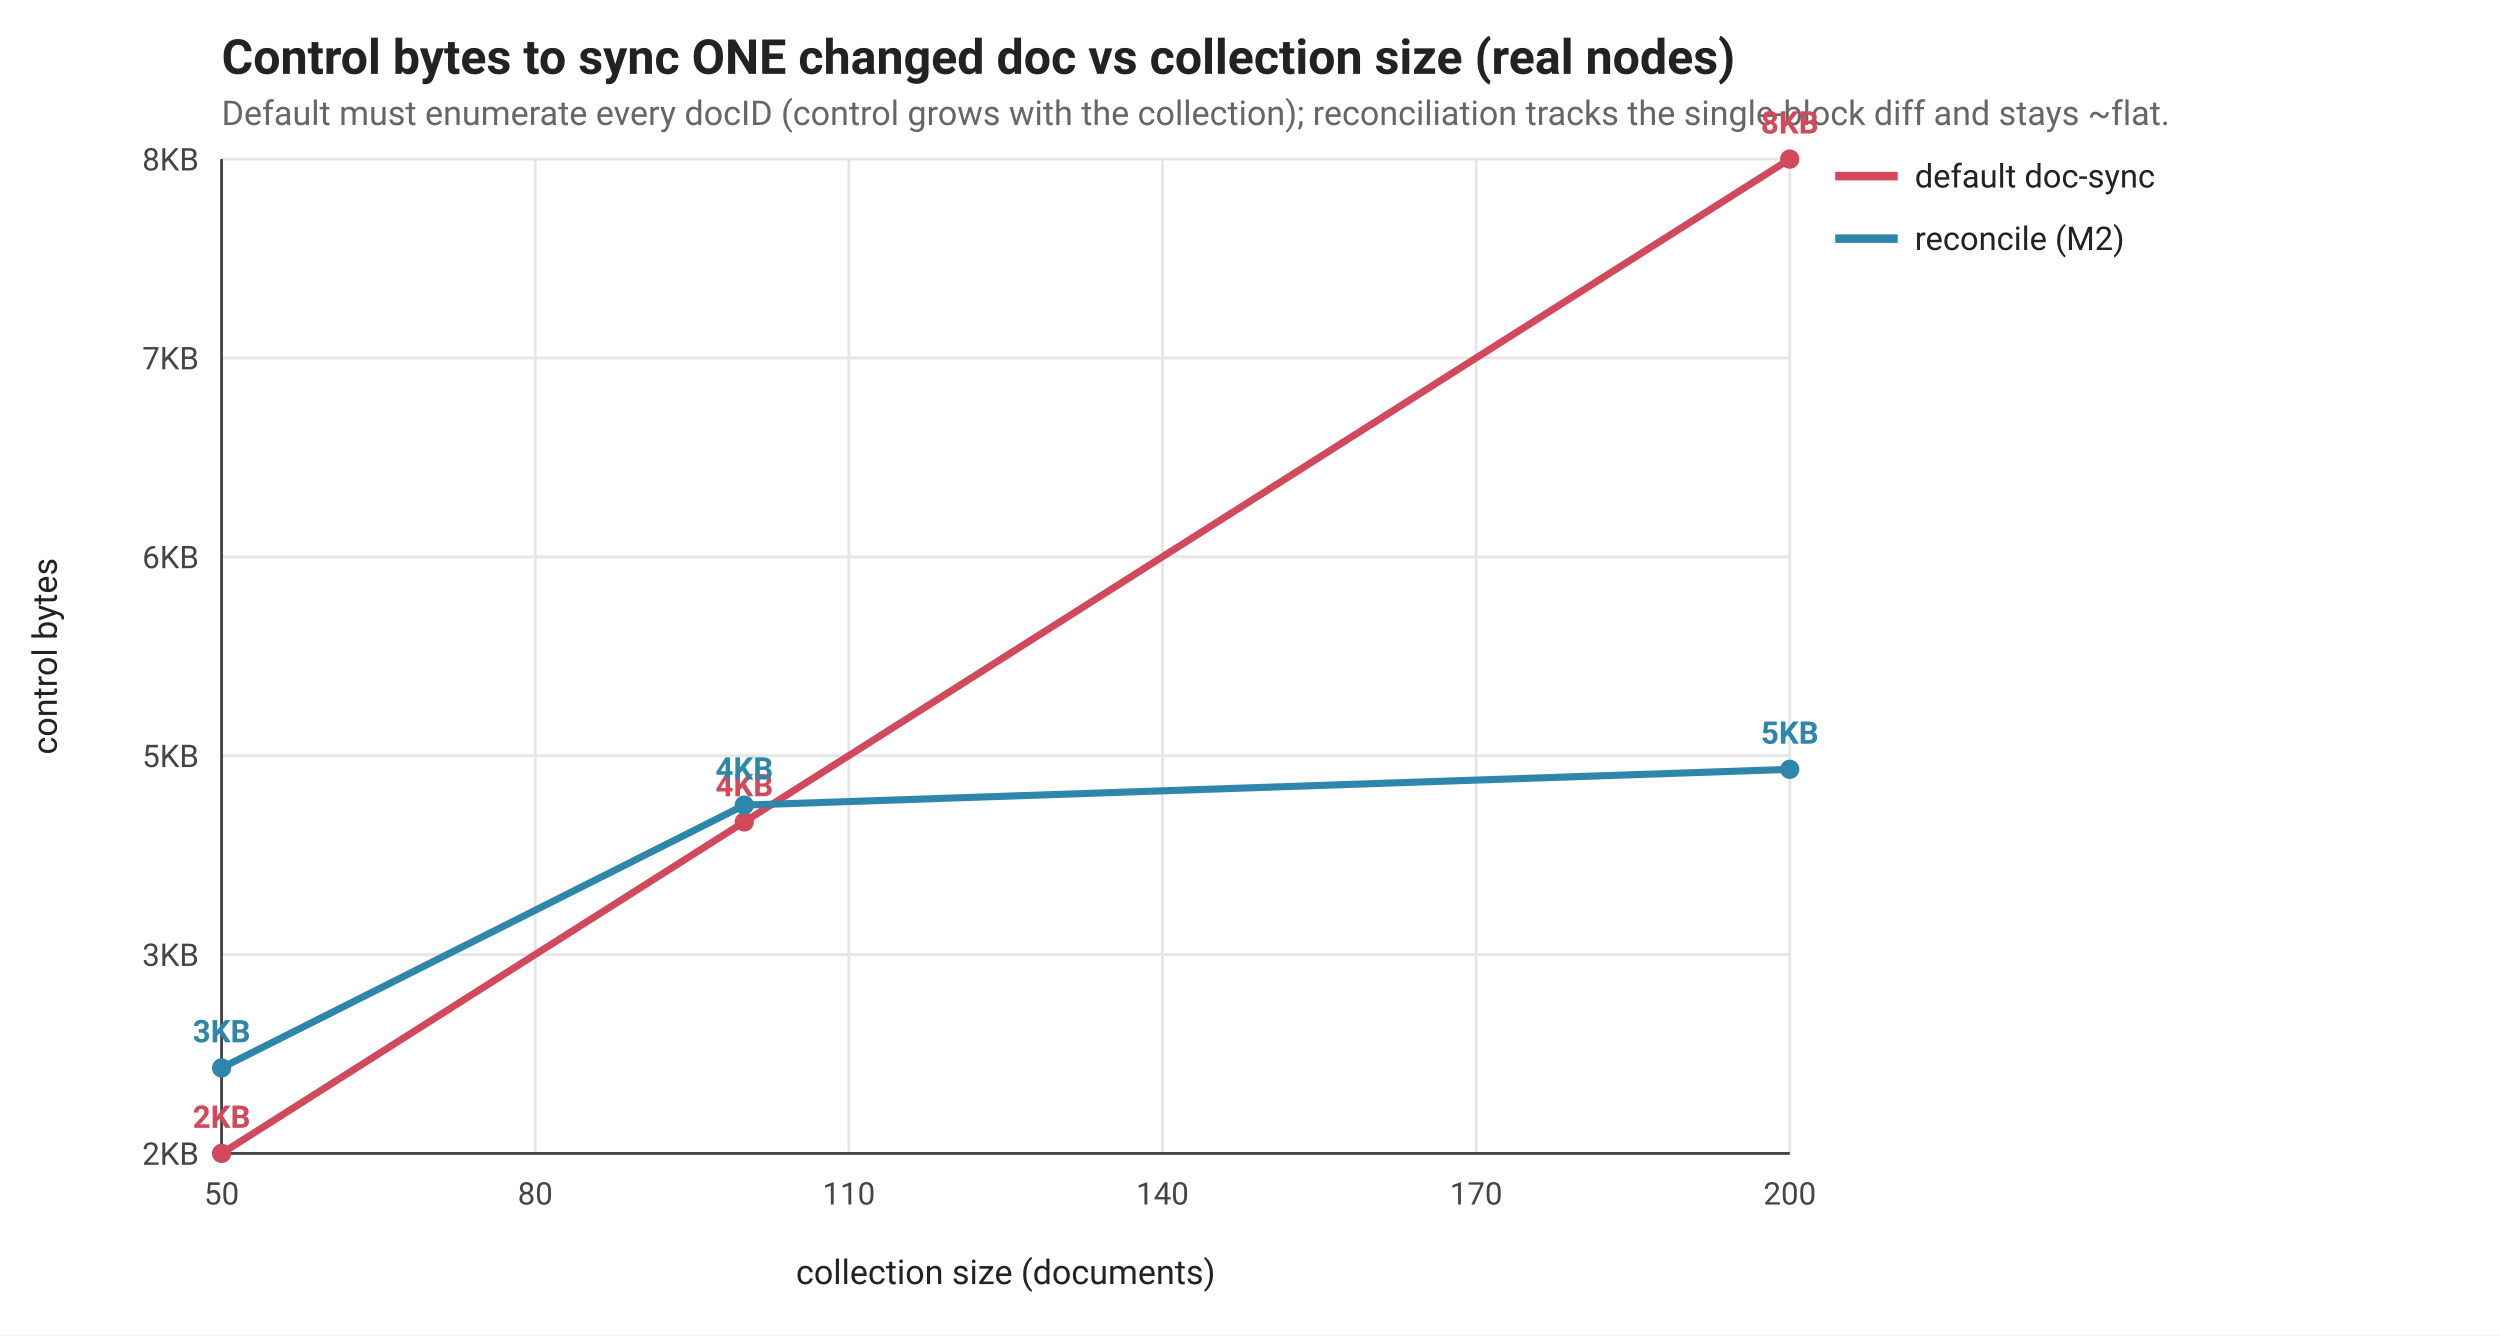
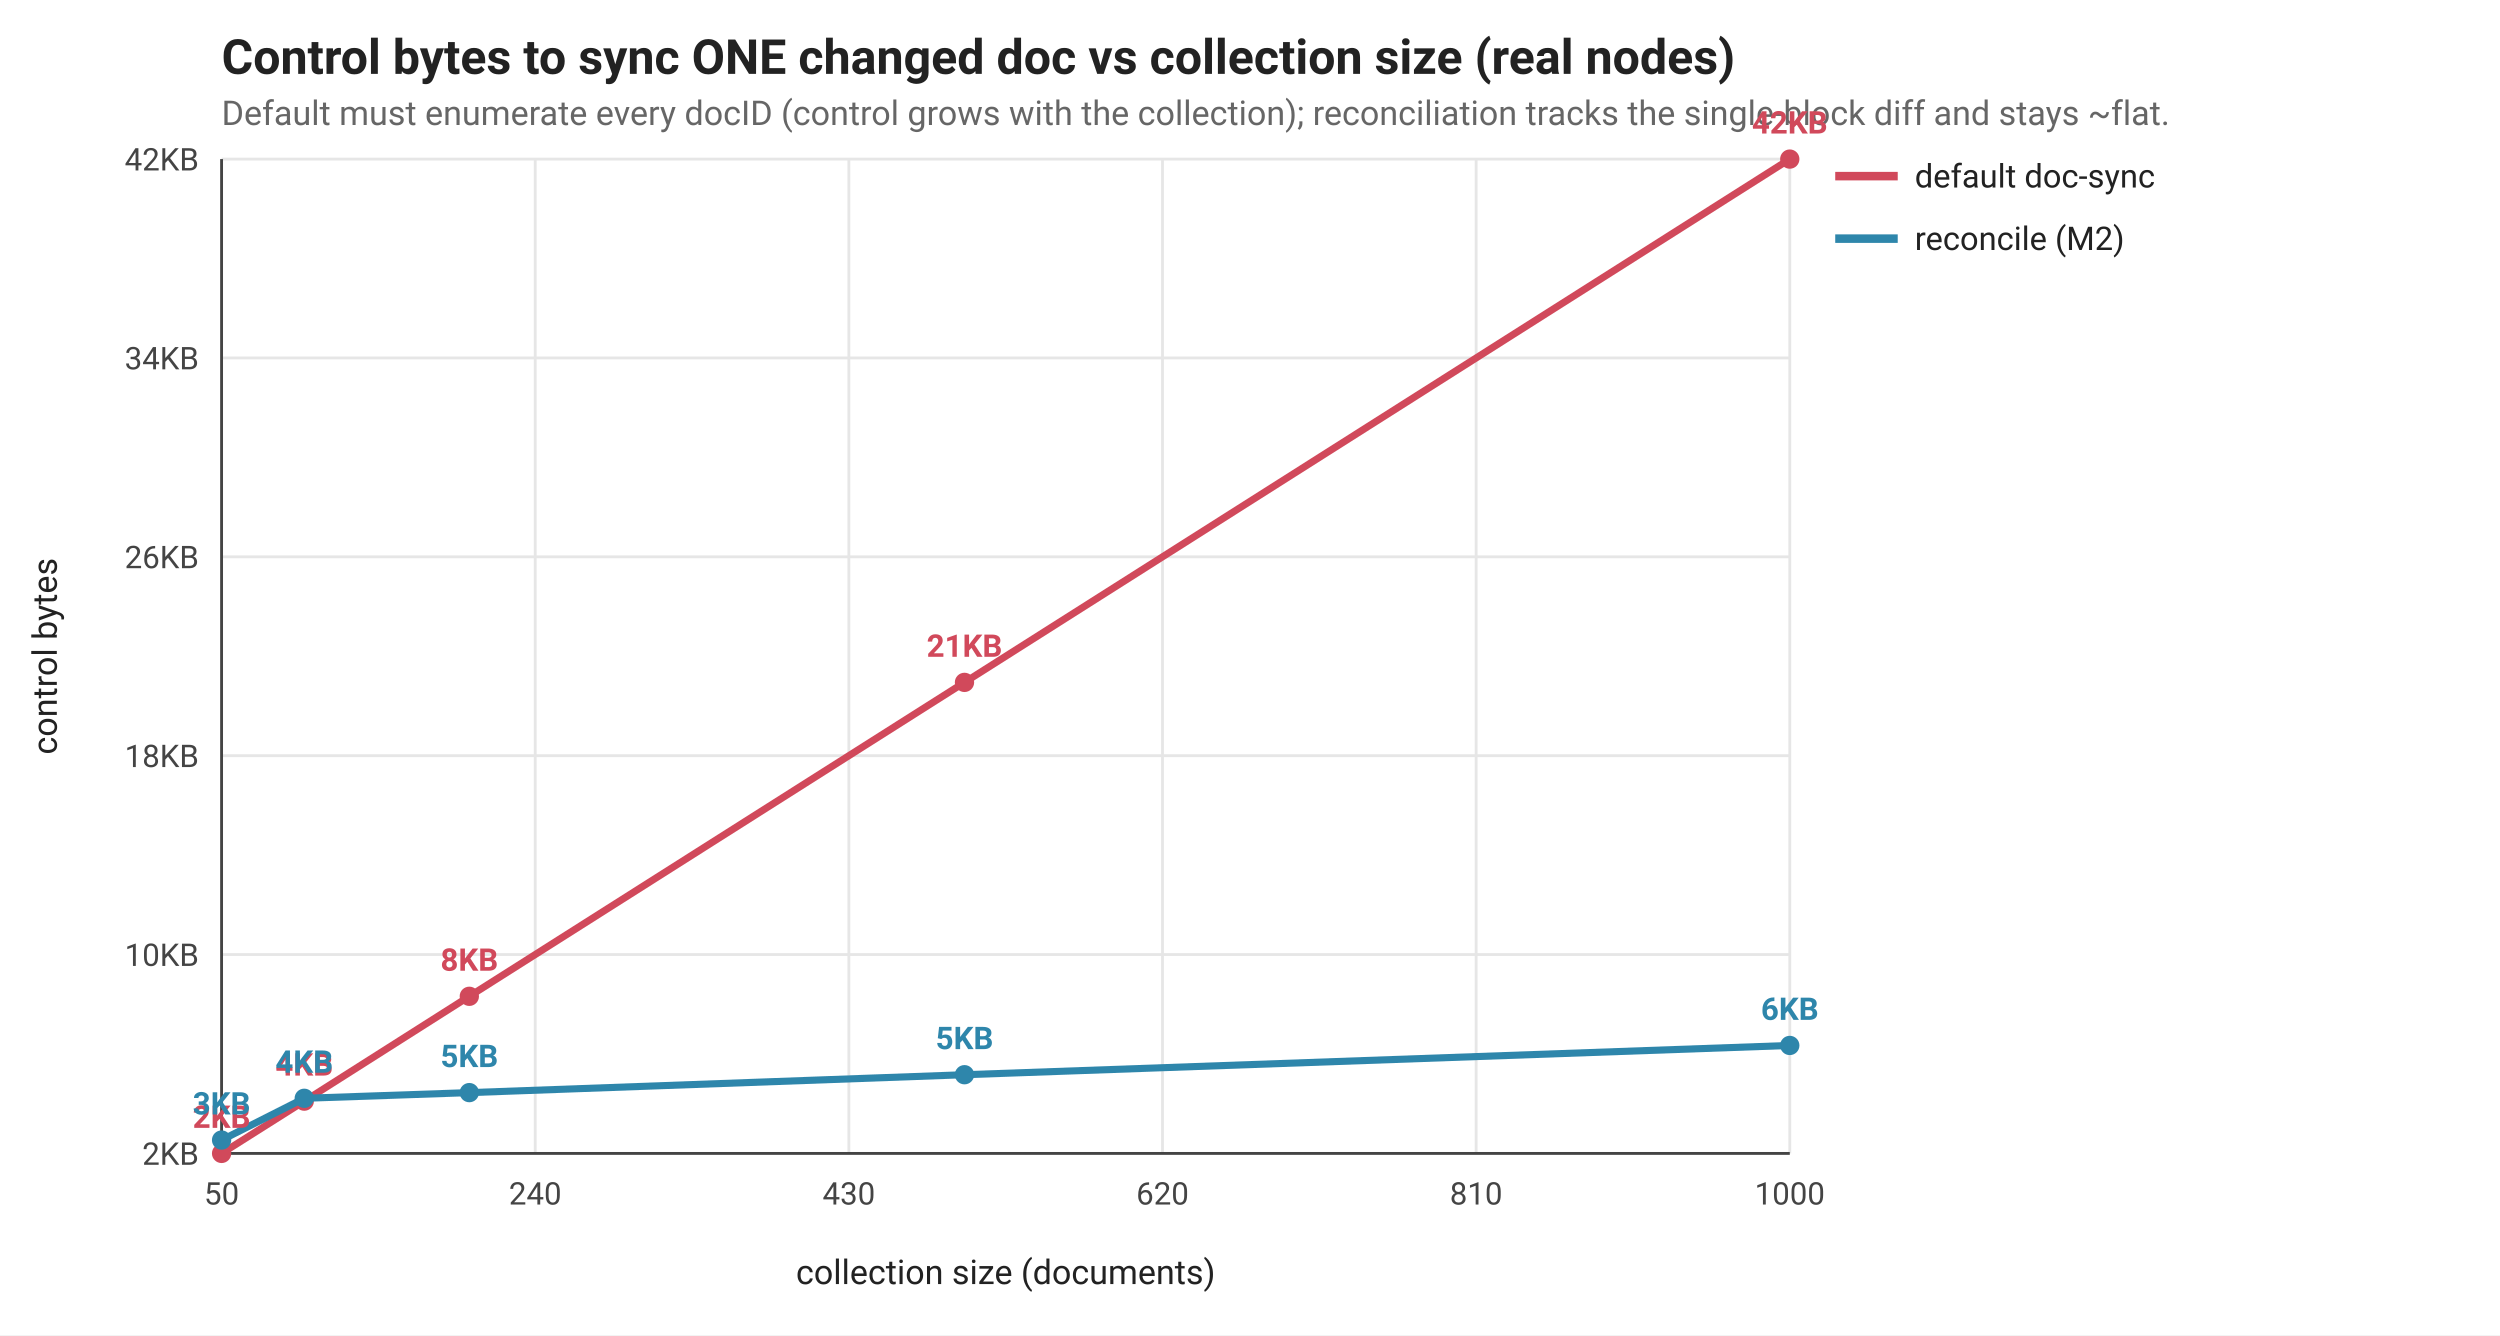
<svg xmlns="http://www.w3.org/2000/svg" width="880" height="470" viewBox="0 0 880 470" font-family="-apple-system,Segoe UI,Roboto,sans-serif">
  <rect width="880" height="470" fill="white" />
  <text x="78" y="26" font-size="17" font-weight="700" fill="#222222">Control bytes to sync ONE changed doc vs collection size (real nodes)</text>
  <text x="78" y="44" font-size="12" fill="#666">Default must enumerate every docID (control grows with the collection); reconciliation tracks the single-block diff and stays ~flat.</text>
  <line x1="78" y1="406.0" x2="630" y2="406.0" stroke="#e6e6e6" />
  <text x="70" y="410.0" font-size="11" fill="#444444" text-anchor="end">2KB</text>
  <line x1="78" y1="336.0" x2="630" y2="336.0" stroke="#e6e6e6" />
-   <text x="70" y="340.0" font-size="11" fill="#444444" text-anchor="end">3KB</text>
+   <text x="70" y="340.0" font-size="11" fill="#444444" text-anchor="end">10KB</text>
  <line x1="78" y1="266.0" x2="630" y2="266.0" stroke="#e6e6e6" />
-   <text x="70" y="270.0" font-size="11" fill="#444444" text-anchor="end">5KB</text>
+   <text x="70" y="270.0" font-size="11" fill="#444444" text-anchor="end">18KB</text>
  <line x1="78" y1="196.0" x2="630" y2="196.0" stroke="#e6e6e6" />
-   <text x="70" y="200.0" font-size="11" fill="#444444" text-anchor="end">6KB</text>
+   <text x="70" y="200.0" font-size="11" fill="#444444" text-anchor="end">26KB</text>
  <line x1="78" y1="126.0" x2="630" y2="126.0" stroke="#e6e6e6" />
-   <text x="70" y="130.0" font-size="11" fill="#444444" text-anchor="end">7KB</text>
+   <text x="70" y="130.0" font-size="11" fill="#444444" text-anchor="end">34KB</text>
  <line x1="78" y1="56.0" x2="630" y2="56.0" stroke="#e6e6e6" />
-   <text x="70" y="60.0" font-size="11" fill="#444444" text-anchor="end">8KB</text>
+   <text x="70" y="60.0" font-size="11" fill="#444444" text-anchor="end">42KB</text>
  <line x1="78.0" y1="56" x2="78.0" y2="406" stroke="#e6e6e6" />
  <text x="78.0" y="424.0" font-size="11" fill="#444444" text-anchor="middle">50</text>
  <line x1="188.4" y1="56" x2="188.4" y2="406" stroke="#e6e6e6" />
-   <text x="188.4" y="424.0" font-size="11" fill="#444444" text-anchor="middle">80</text>
+   <text x="188.4" y="424.0" font-size="11" fill="#444444" text-anchor="middle">240</text>
  <line x1="298.8" y1="56" x2="298.8" y2="406" stroke="#e6e6e6" />
-   <text x="298.8" y="424.0" font-size="11" fill="#444444" text-anchor="middle">110</text>
+   <text x="298.8" y="424.0" font-size="11" fill="#444444" text-anchor="middle">430</text>
  <line x1="409.2" y1="56" x2="409.2" y2="406" stroke="#e6e6e6" />
-   <text x="409.2" y="424.0" font-size="11" fill="#444444" text-anchor="middle">140</text>
+   <text x="409.2" y="424.0" font-size="11" fill="#444444" text-anchor="middle">620</text>
  <line x1="519.6" y1="56" x2="519.6" y2="406" stroke="#e6e6e6" />
-   <text x="519.6" y="424.0" font-size="11" fill="#444444" text-anchor="middle">170</text>
+   <text x="519.6" y="424.0" font-size="11" fill="#444444" text-anchor="middle">810</text>
  <line x1="630.0" y1="56" x2="630.0" y2="406" stroke="#e6e6e6" />
-   <text x="630.0" y="424.0" font-size="11" fill="#444444" text-anchor="middle">200</text>
+   <text x="630.0" y="424.0" font-size="11" fill="#444444" text-anchor="middle">1000</text>
  <line x1="78" y1="56" x2="78" y2="406" stroke="#444444" />
  <line x1="78" y1="406" x2="630" y2="406" stroke="#444444" />
  <text x="354" y="452" font-size="12" fill="#222222" text-anchor="middle">collection size  (documents)</text>
  <text x="20" y="231" font-size="12" fill="#222222" text-anchor="middle" transform="rotate(-90 20 231)">control bytes</text>
-   <polyline points="78.0,406.0 262.0,289.3 630.0,56.0" fill="none" stroke="#d1495b" stroke-width="2.5" />
+   <polyline points="78.0,406.0 107.1,387.6 165.2,350.7 339.5,240.2 630.0,56.0" fill="none" stroke="#d1495b" stroke-width="2.5" />
  <circle cx="78.0" cy="406.0" r="3.4" fill="#d1495b" />
-   <circle cx="262.0" cy="289.3" r="3.4" fill="#d1495b" />
+   <circle cx="107.1" cy="387.6" r="3.4" fill="#d1495b" />
+   <circle cx="165.2" cy="350.7" r="3.4" fill="#d1495b" />
+   <circle cx="339.5" cy="240.2" r="3.4" fill="#d1495b" />
  <circle cx="630.0" cy="56.0" r="3.4" fill="#d1495b" />
-   <polyline points="78.0,375.9 262.0,283.4 630.0,270.8" fill="none" stroke="#2e86ab" stroke-width="2.5" />
-   <circle cx="78.0" cy="375.9" r="3.4" fill="#2e86ab" />
-   <circle cx="262.0" cy="283.4" r="3.4" fill="#2e86ab" />
-   <circle cx="630.0" cy="270.8" r="3.4" fill="#2e86ab" />
+   <polyline points="78.0,401.3 107.1,386.6 165.2,384.6 339.5,378.3 630.0,368.0" fill="none" stroke="#2e86ab" stroke-width="2.5" />
+   <circle cx="78.0" cy="401.3" r="3.4" fill="#2e86ab" />
+   <circle cx="107.1" cy="386.6" r="3.4" fill="#2e86ab" />
+   <circle cx="165.2" cy="384.6" r="3.4" fill="#2e86ab" />
+   <circle cx="339.5" cy="378.3" r="3.4" fill="#2e86ab" />
+   <circle cx="630.0" cy="368.0" r="3.4" fill="#2e86ab" />
  <line x1="646" y1="62" x2="668" y2="62" stroke="#d1495b" stroke-width="3" />
  <text x="674" y="66" font-size="11.5" fill="#222222">default doc-sync</text>
  <line x1="646" y1="84" x2="668" y2="84" stroke="#2e86ab" stroke-width="3" />
  <text x="674" y="88" font-size="11.5" fill="#222222">reconcile (M2)</text>
  <text x="78.0" y="397.0" font-size="11" font-weight="600" fill="#d1495b" text-anchor="middle">2KB</text>
-   <text x="262.0" y="280.3" font-size="11" font-weight="600" fill="#d1495b" text-anchor="middle">4KB</text>
-   <text x="630.0" y="47.0" font-size="11" font-weight="600" fill="#d1495b" text-anchor="middle">8KB</text>
-   <text x="78.0" y="366.9" font-size="11" font-weight="600" fill="#2e86ab" text-anchor="middle">3KB</text>
-   <text x="262.0" y="274.4" font-size="11" font-weight="600" fill="#2e86ab" text-anchor="middle">4KB</text>
-   <text x="630.0" y="261.8" font-size="11" font-weight="600" fill="#2e86ab" text-anchor="middle">5KB</text>
+   <text x="107.1" y="378.6" font-size="11" font-weight="600" fill="#d1495b" text-anchor="middle">4KB</text>
+   <text x="165.2" y="341.7" font-size="11" font-weight="600" fill="#d1495b" text-anchor="middle">8KB</text>
+   <text x="339.5" y="231.2" font-size="11" font-weight="600" fill="#d1495b" text-anchor="middle">21KB</text>
+   <text x="630.0" y="47.0" font-size="11" font-weight="600" fill="#d1495b" text-anchor="middle">42KB</text>
+   <text x="78.0" y="392.3" font-size="11" font-weight="600" fill="#2e86ab" text-anchor="middle">3KB</text>
+   <text x="107.1" y="377.6" font-size="11" font-weight="600" fill="#2e86ab" text-anchor="middle">4KB</text>
+   <text x="165.2" y="375.6" font-size="11" font-weight="600" fill="#2e86ab" text-anchor="middle">5KB</text>
+   <text x="339.5" y="369.3" font-size="11" font-weight="600" fill="#2e86ab" text-anchor="middle">5KB</text>
+   <text x="630.0" y="359.0" font-size="11" font-weight="600" fill="#2e86ab" text-anchor="middle">6KB</text>
</svg>
